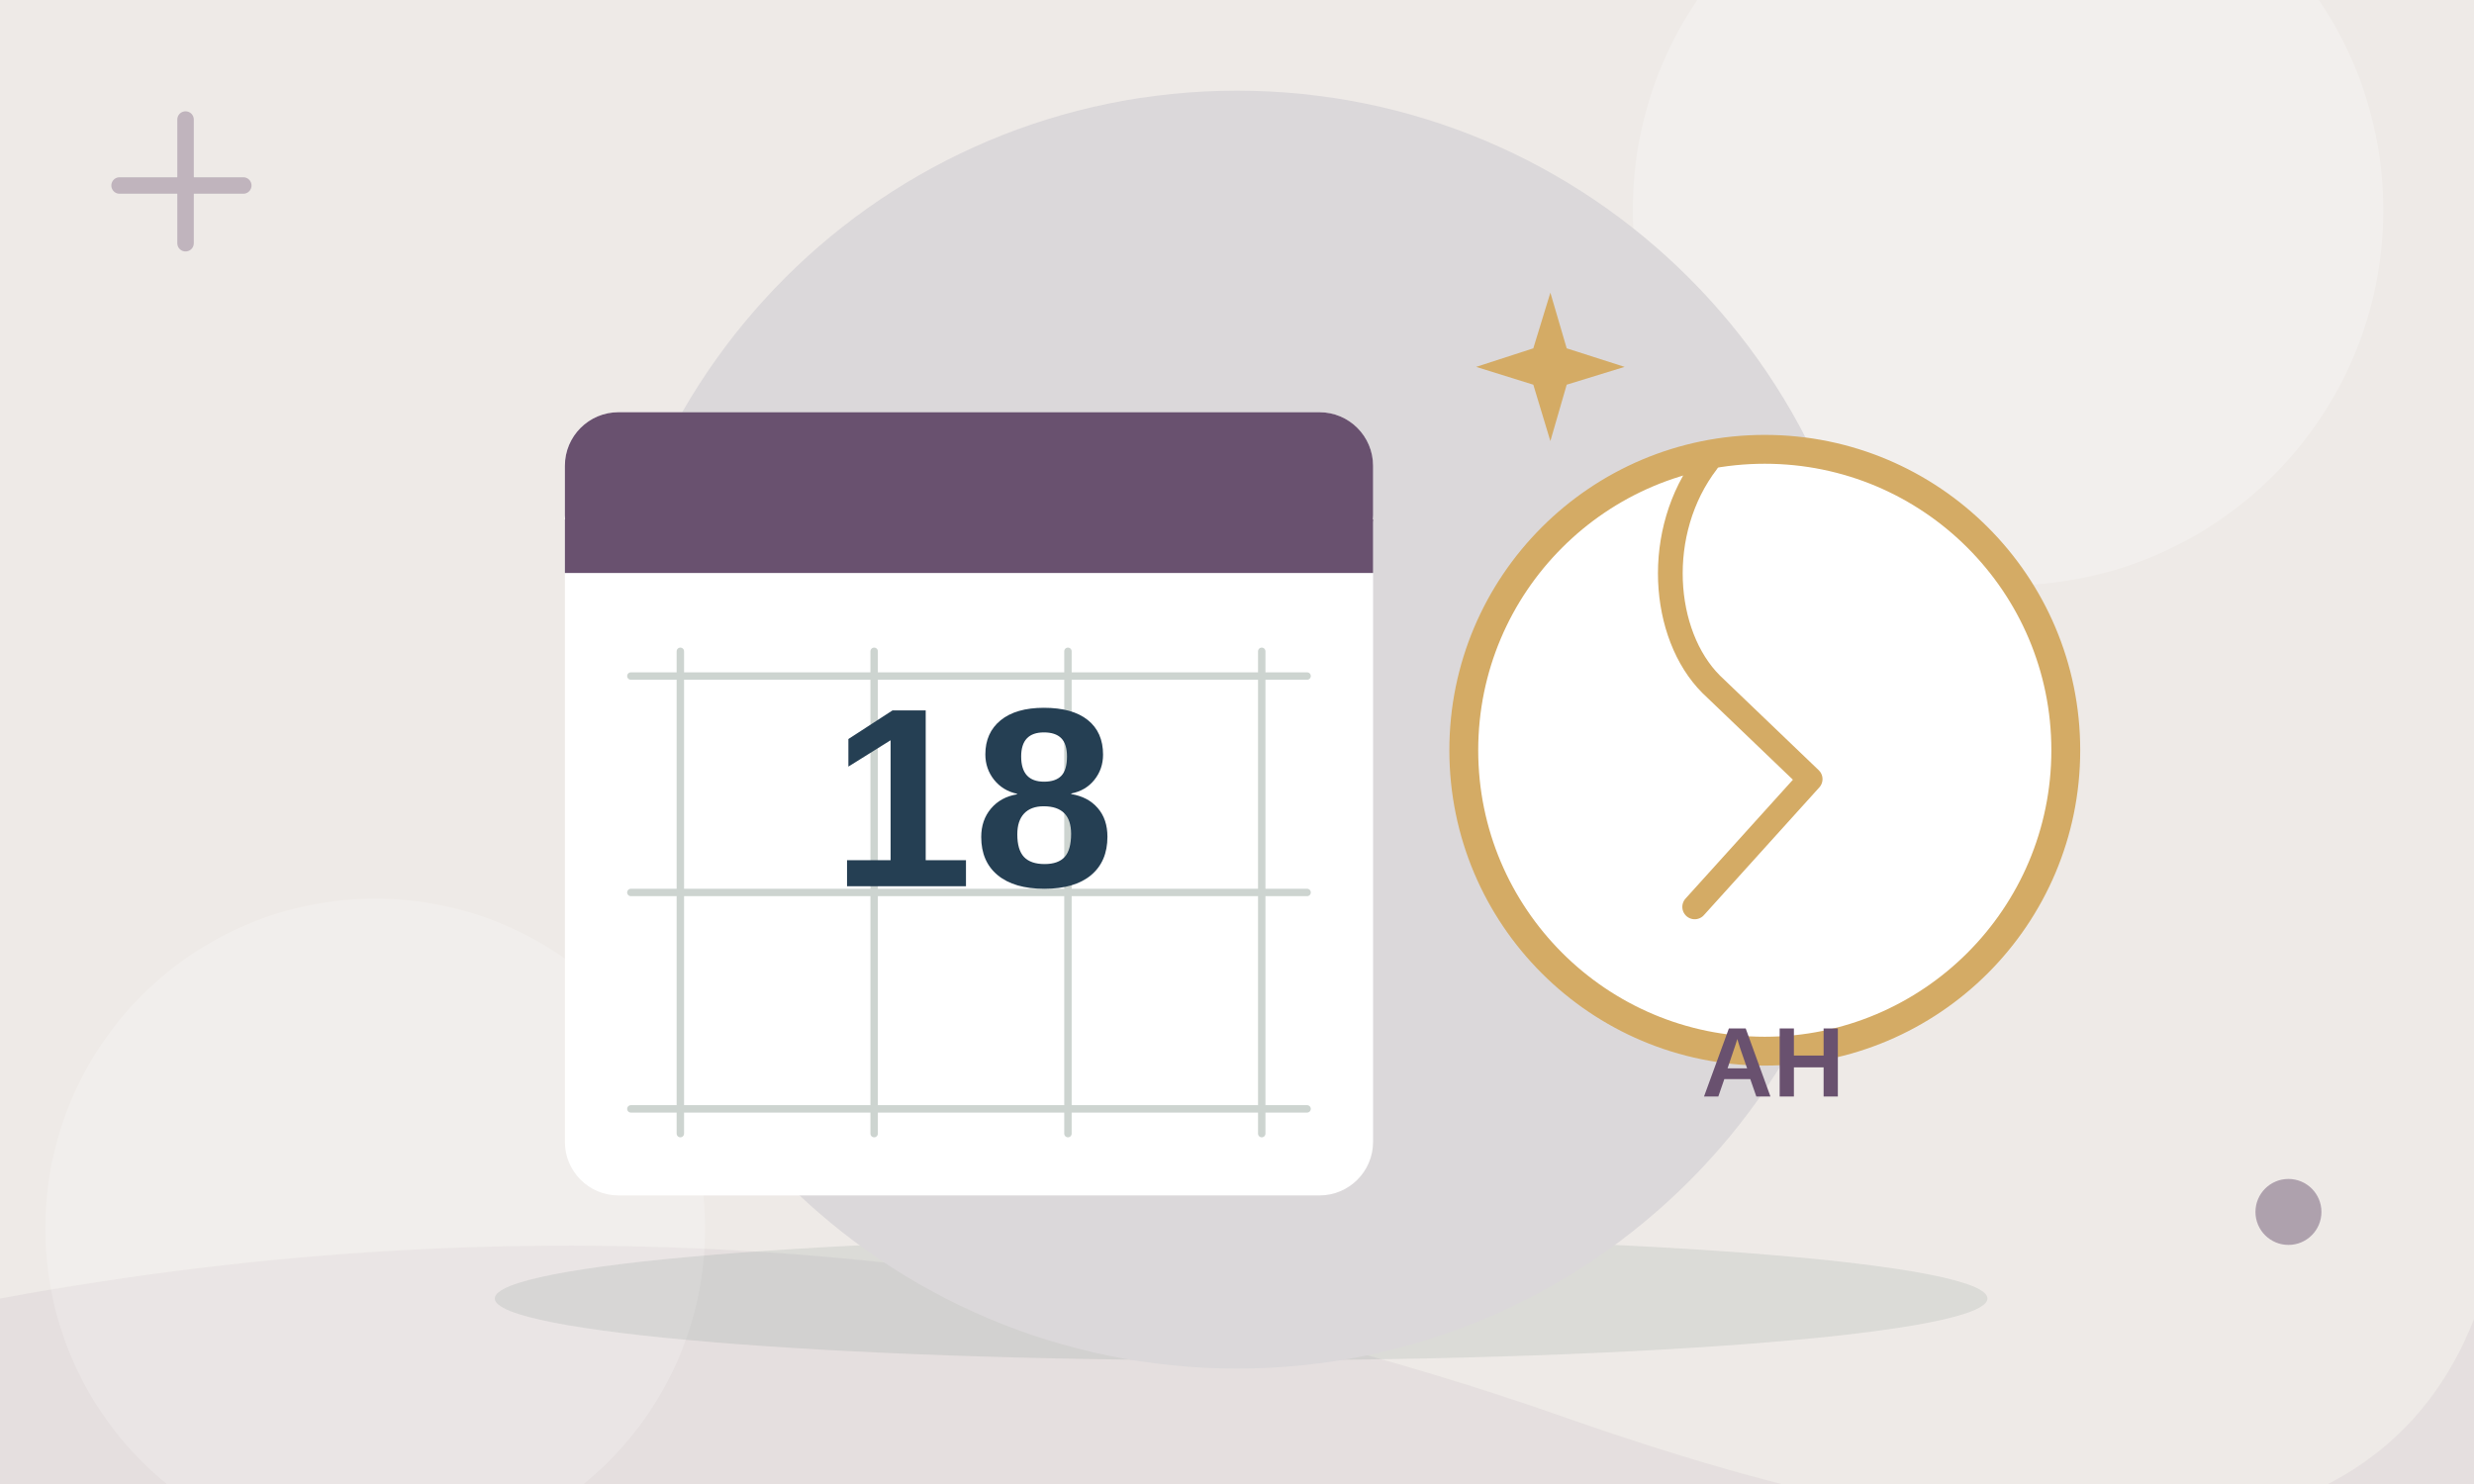
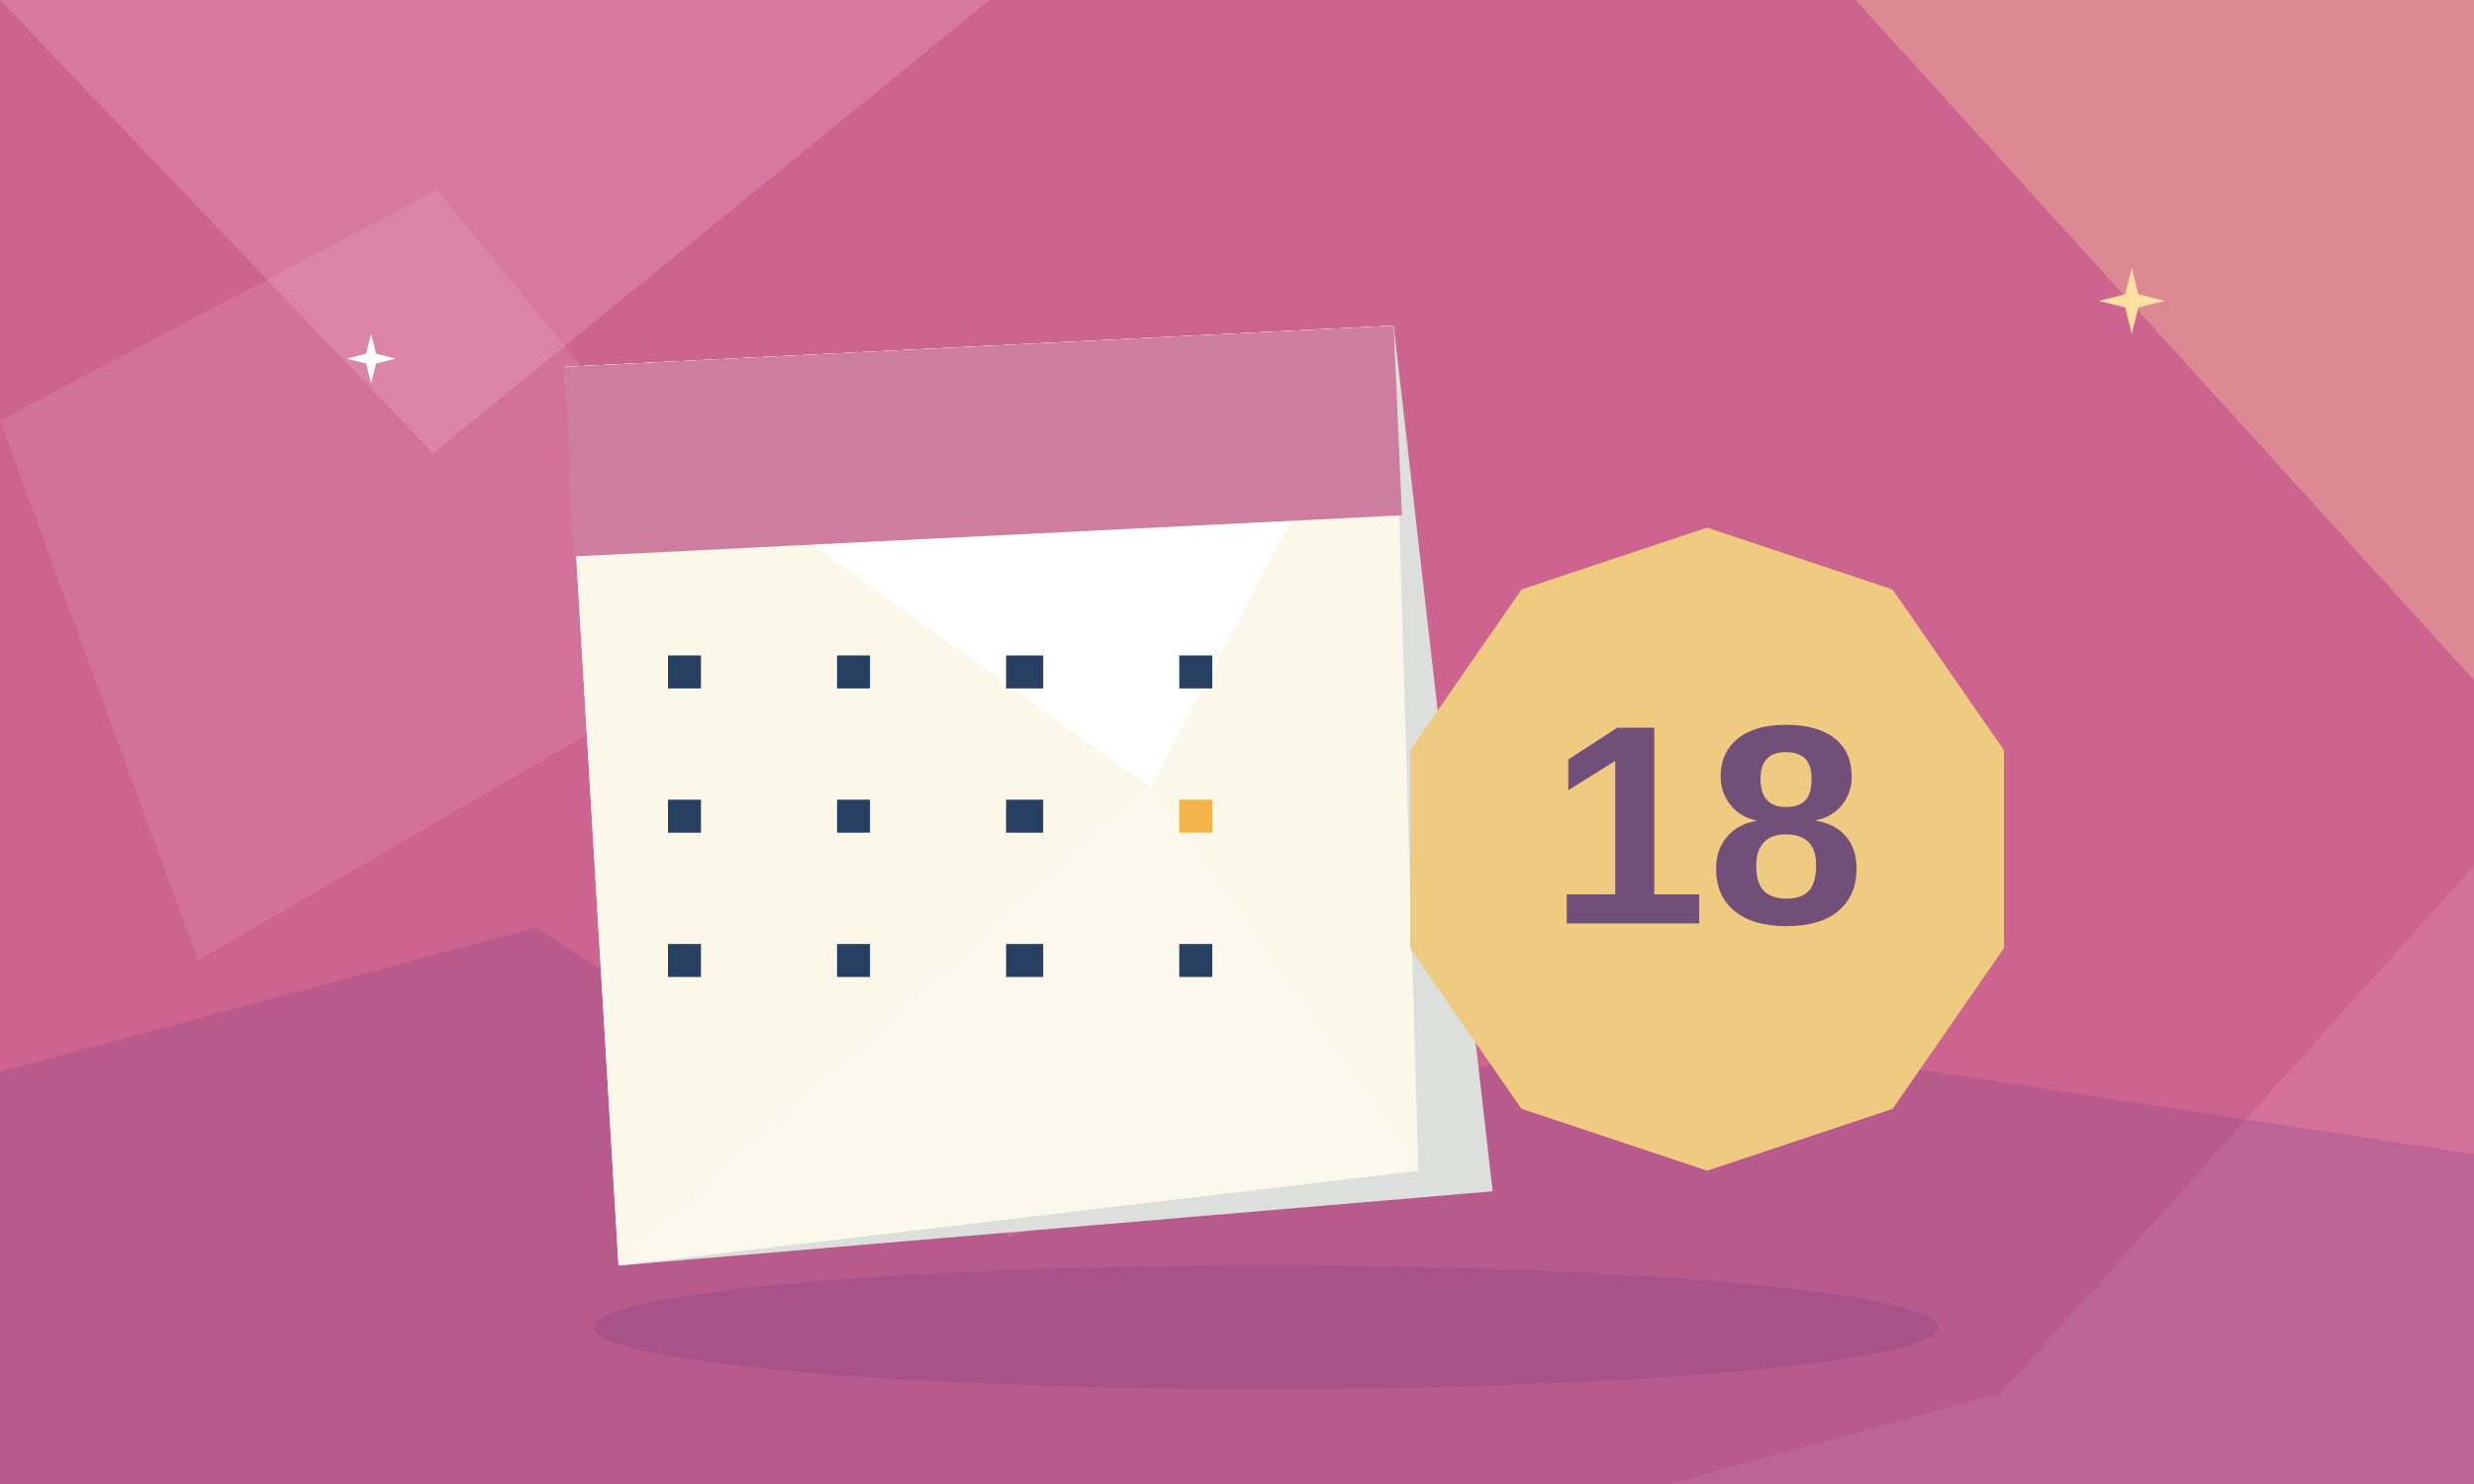
- <svg xmlns="http://www.w3.org/2000/svg" viewBox="0 0 600 360" width="600" height="360" role="img" aria-labelledby="title desc">
-   <rect width="600" height="360" fill="#EEEAE7" />
-   <path d="M0 315Q195 279 380 344T600 320V360H0Z" fill="#69516F" opacity=".07" />
-   <circle cx="487" cy="51" r="91" fill="#fff" opacity=".25" />
-   <circle cx="91" cy="298" r="80" fill="#fff" opacity=".20" />
-   <ellipse cx="301" cy="315" rx="181" ry="15" fill="#183E32" opacity=".09" />
-   <g>
-     <circle cx="300" cy="177" r="155" fill="#DBD8DA" />
-     <rect x="137" y="100" width="196" height="190" rx="13" fill="#FFFFFF" />
-     <rect x="137" y="100" width="196" height="38" rx="13" fill="#69516F" />
-     <rect x="137" y="126" width="196" height="13" rx="0" fill="#69516F" />
-     <path d="M165 158 L165 275" fill="none" stroke="#CDD4D0" stroke-width="1.8" stroke-linecap="round" />
-     <path d="M212 158 L212 275" fill="none" stroke="#CDD4D0" stroke-width="1.8" stroke-linecap="round" />
-     <path d="M259 158 L259 275" fill="none" stroke="#CDD4D0" stroke-width="1.8" stroke-linecap="round" />
-     <path d="M306 158 L306 275" fill="none" stroke="#CDD4D0" stroke-width="1.8" stroke-linecap="round" />
-     <path d="M153 164 L317 164" fill="none" stroke="#CDD4D0" stroke-width="1.8" stroke-linecap="round" />
-     <path d="M153 216.5 L317 216.5" fill="none" stroke="#CDD4D0" stroke-width="1.8" stroke-linecap="round" />
-     <path d="M153 269 L317 269" fill="none" stroke="#CDD4D0" stroke-width="1.8" stroke-linecap="round" />
-     <text x="236" y="215" fill="#253F53" font-family="Arial,Helvetica,sans-serif" font-size="62" font-weight="800" text-anchor="middle">18</text>
-     <circle cx="428" cy="182" r="73" fill="#FFFFFF" stroke="#D4AB65" stroke-width="7" />
-     <path d="M414 112c-13 17-11 42 1 54l24 23-28 31" fill="none" stroke="#D4AB65" stroke-width="6" stroke-linejoin="round" stroke-linecap="round" />
-     <text x="430" y="266" fill="#69516F" font-family="Arial,Helvetica,sans-serif" font-size="24" font-weight="800" text-anchor="middle">AH</text>
-     <path d="M376 71 l3.96 13.5 14.04 4.5 -14.04 4.32 -3.96 13.68 -4.14 -13.68 -13.86 -4.32 13.86 -4.5Z" fill="#D4AB65" />
+ <svg xmlns="http://www.w3.org/2000/svg" width="600" height="360" viewBox="0 0 600 360" role="img" aria-labelledby="title desc">
+   <rect width="600" height="360" fill="#CD648F" />
+   <polygon points="0,0 240,0 105,110" fill="#F2B7C7" opacity=".25" />
+   <polygon points="600,0 450,0 600,165" fill="#FFE0A0" opacity=".3" />
+   <polygon points="0,102 106,46 191,150 48,233" fill="#fff" opacity=".09" />
+   <polygon points="485,338 600,210 600,360 405,360" fill="#F2B7C7" opacity=".16" />
+   <polygon points="NaN,NaN NaN,NaN NaN,NaN NaN,NaN NaN,NaN NaN,NaN NaN,NaN NaN,NaN NaN,NaN NaN,NaN NaN,NaN" fill="#F2B7C7" />
+   <g opacity=".17">
+     <polygon points="NaN,NaN NaN,NaN NaN,NaN NaN,NaN NaN,NaN NaN,NaN NaN,NaN NaN,NaN NaN,NaN NaN,NaN NaN,NaN" fill="#783C84" />
  </g>
-   <path d="M29 45h30M45 29v30" fill="none" stroke="#69516F" opacity=".35" stroke-width="4" stroke-linecap="round" />
-   <circle cx="555" cy="294" r="8" fill="#69516F" opacity=".48" />
+   <polygon points="0,260 130,225 245,300 390,248 600,280 600,360 0,360" fill="#783C84" opacity=".25" />
+   <ellipse cx="307" cy="322" rx="163" ry="15" fill="#783C84" opacity=".25" />
+   <polygon points="137,89 338,79 362,289 150,307" fill="#DCDFDB" />
+   <polygon points="137,89 338,79 344,284 150,307" fill="#FBF8E9" />
+   <polygon points="137,89 338,79 279,191" fill="#fff" />
+   <polygon points="150,307 344,284 279,191" fill="#fff" opacity=".15" />
+   <polygon points="137,89 338,79 340,125 139,135" fill="#CD7D9D" />
+   <polygon points="170,167 162,167 162,159 170,159" fill="#273F60" />
+   <polygon points="211,167 203,167 203,159 211,159" fill="#273F60" />
+   <polygon points="253,167 244,167 244,159 253,159" fill="#273F60" />
+   <polygon points="294,167 286,167 286,159 294,159" fill="#273F60" />
+   <polygon points="170,202 162,202 162,194 170,194" fill="#273F60" />
+   <polygon points="211,202 203,202 203,194 211,194" fill="#273F60" />
+   <polygon points="253,202 244,202 244,194 253,194" fill="#273F60" />
+   <polygon points="294,202 286,202 286,194 294,194" fill="#F6B54A" />
+   <polygon points="170,237 162,237 162,229 170,229" fill="#273F60" />
+   <polygon points="211,237 203,237 203,229 211,229" fill="#273F60" />
+   <polygon points="253,237 244,237 244,229 253,229" fill="#273F60" />
+   <polygon points="294,237 286,237 286,229 294,229" fill="#273F60" />
+   <polygon points="414,128 459,143 486,182 486,230 459,269 414,284 369,269 342,230 342,182 369,143" fill="#EFCB81" />
+   <text x="414" y="224" text-anchor="middle" font-size="69" font-family="Arial,Helvetica,sans-serif" font-weight="900" fill="#704F79">18</text>
+   <polygon points="517,65 518.6,71.4 525,73 518.6,74.6 517,81 515.4,74.6 509,73 515.4,71.4" fill="#FFE0A0" />
+   <polygon points="90,81 91.2,85.8 96,87 91.2,88.2 90,93 88.8,88.2 84,87 88.8,85.8" fill="#fff" />
</svg>
